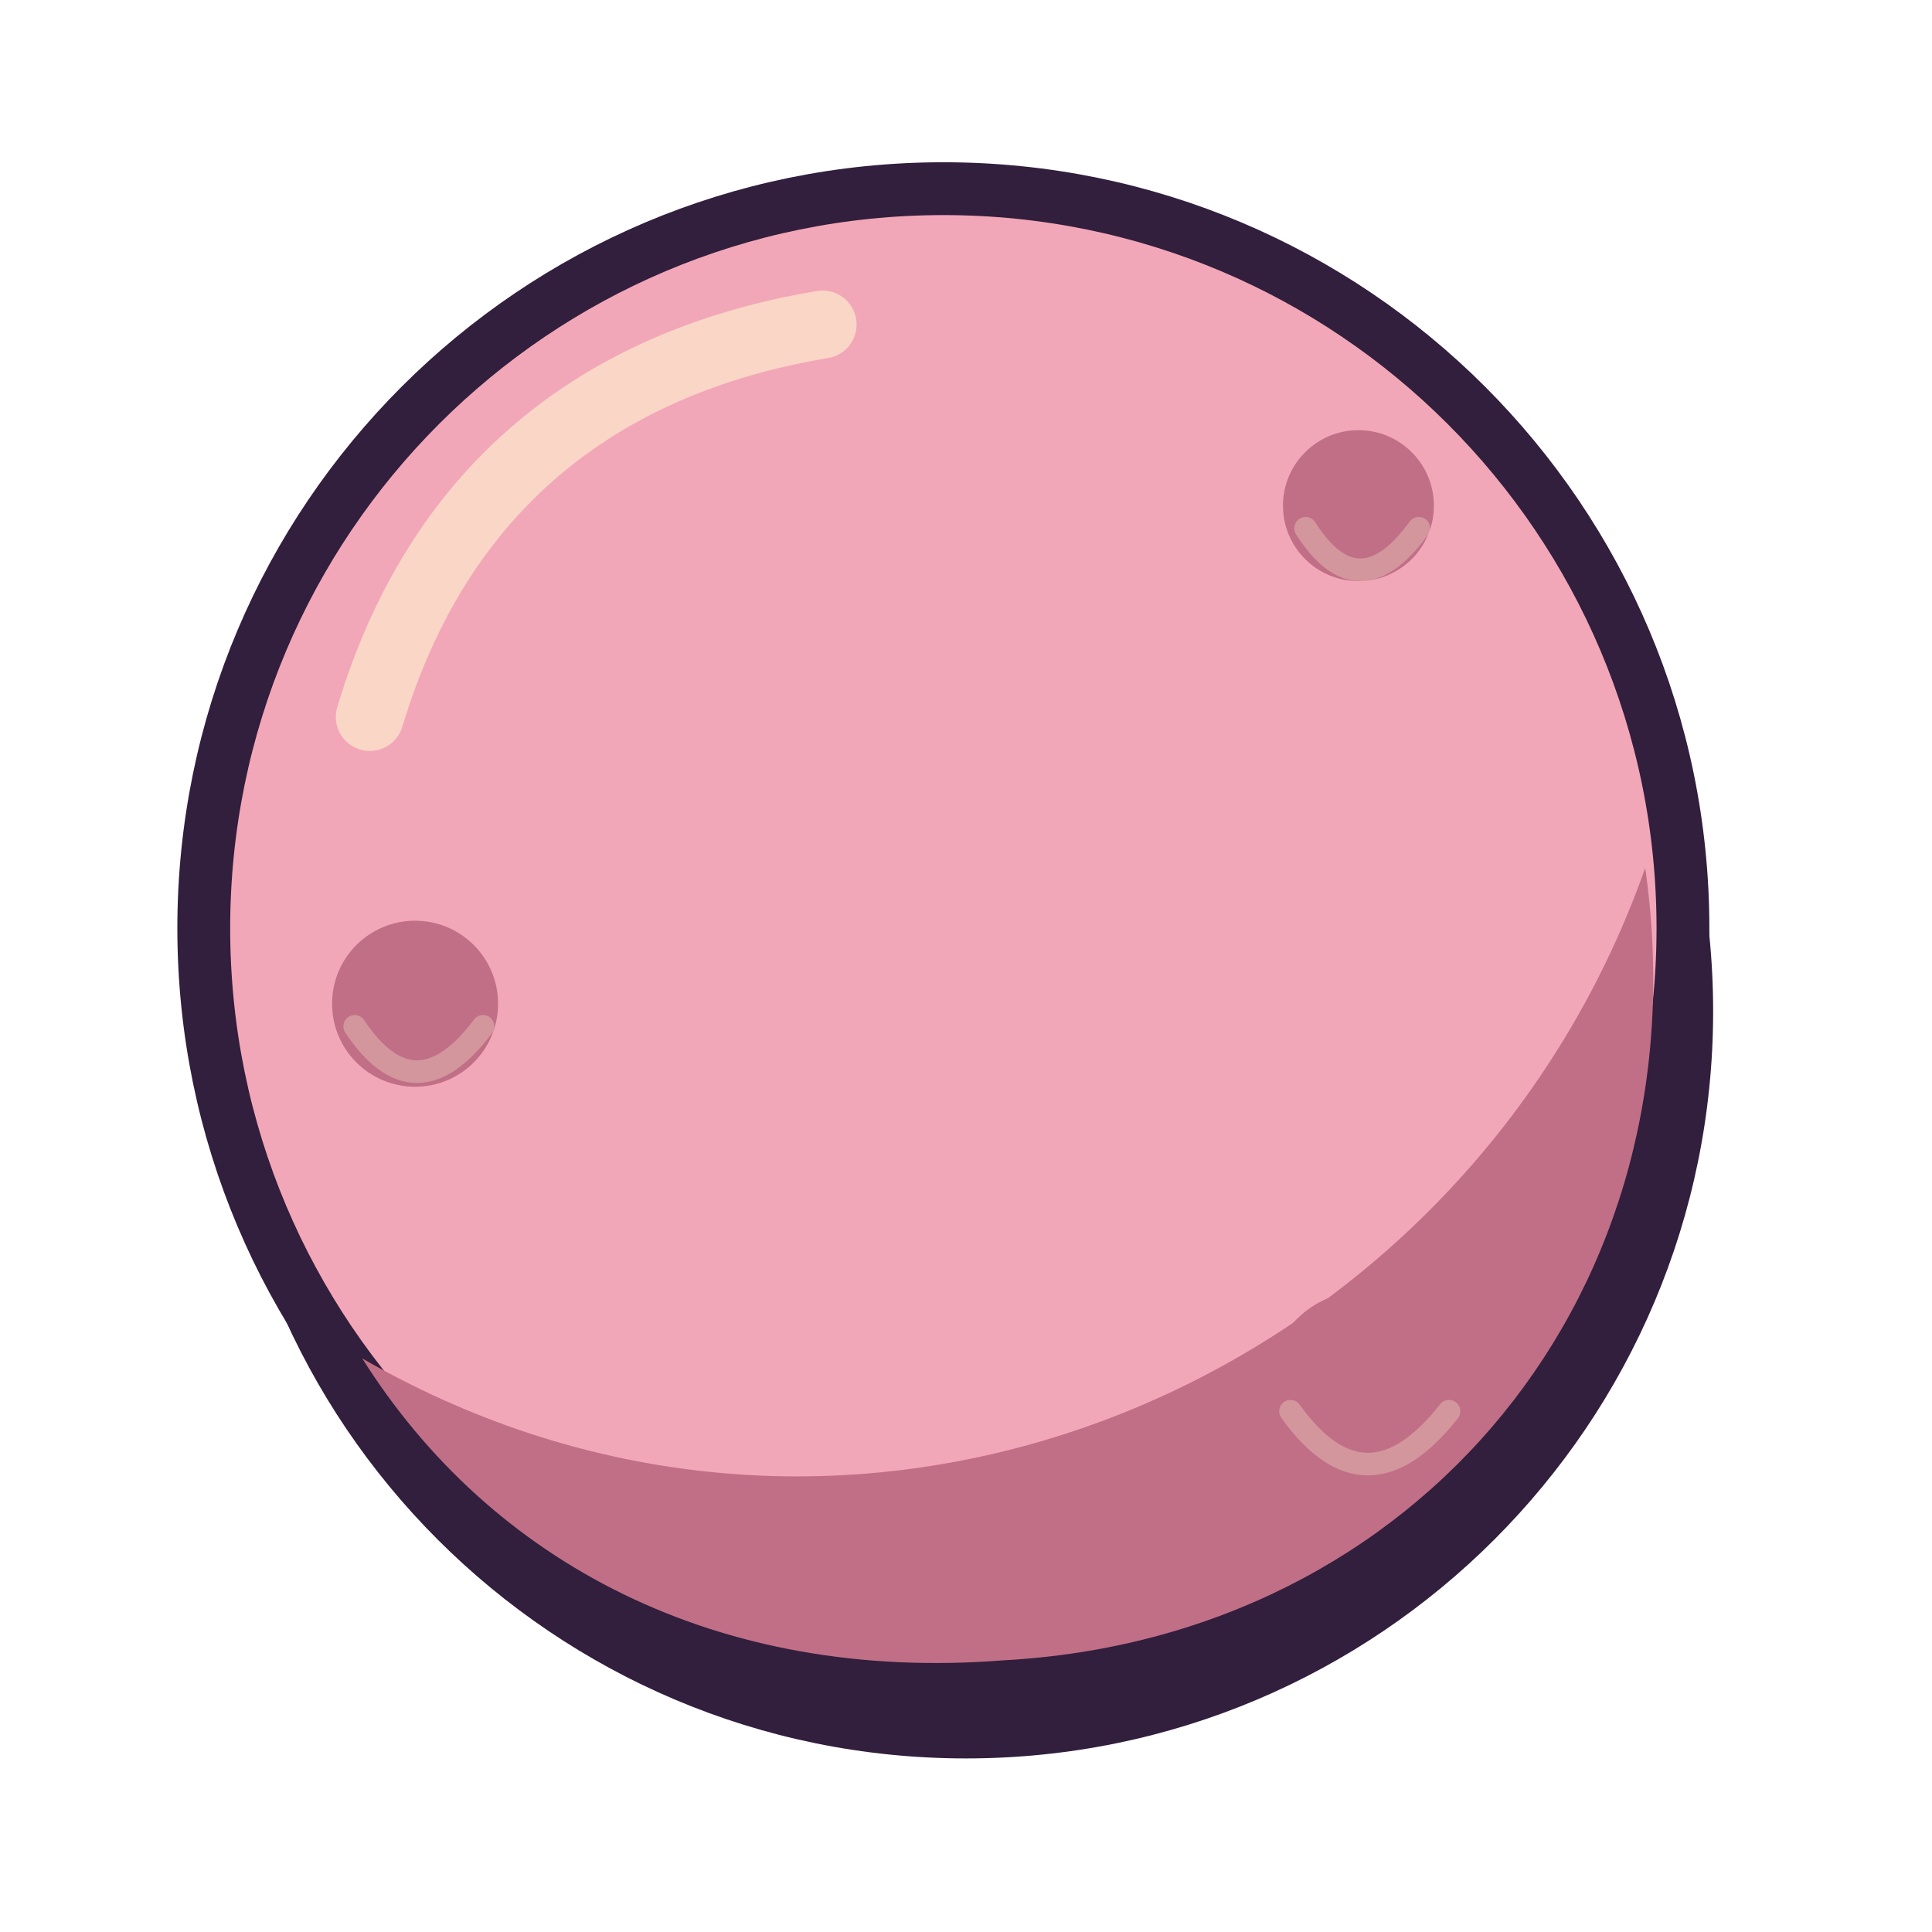
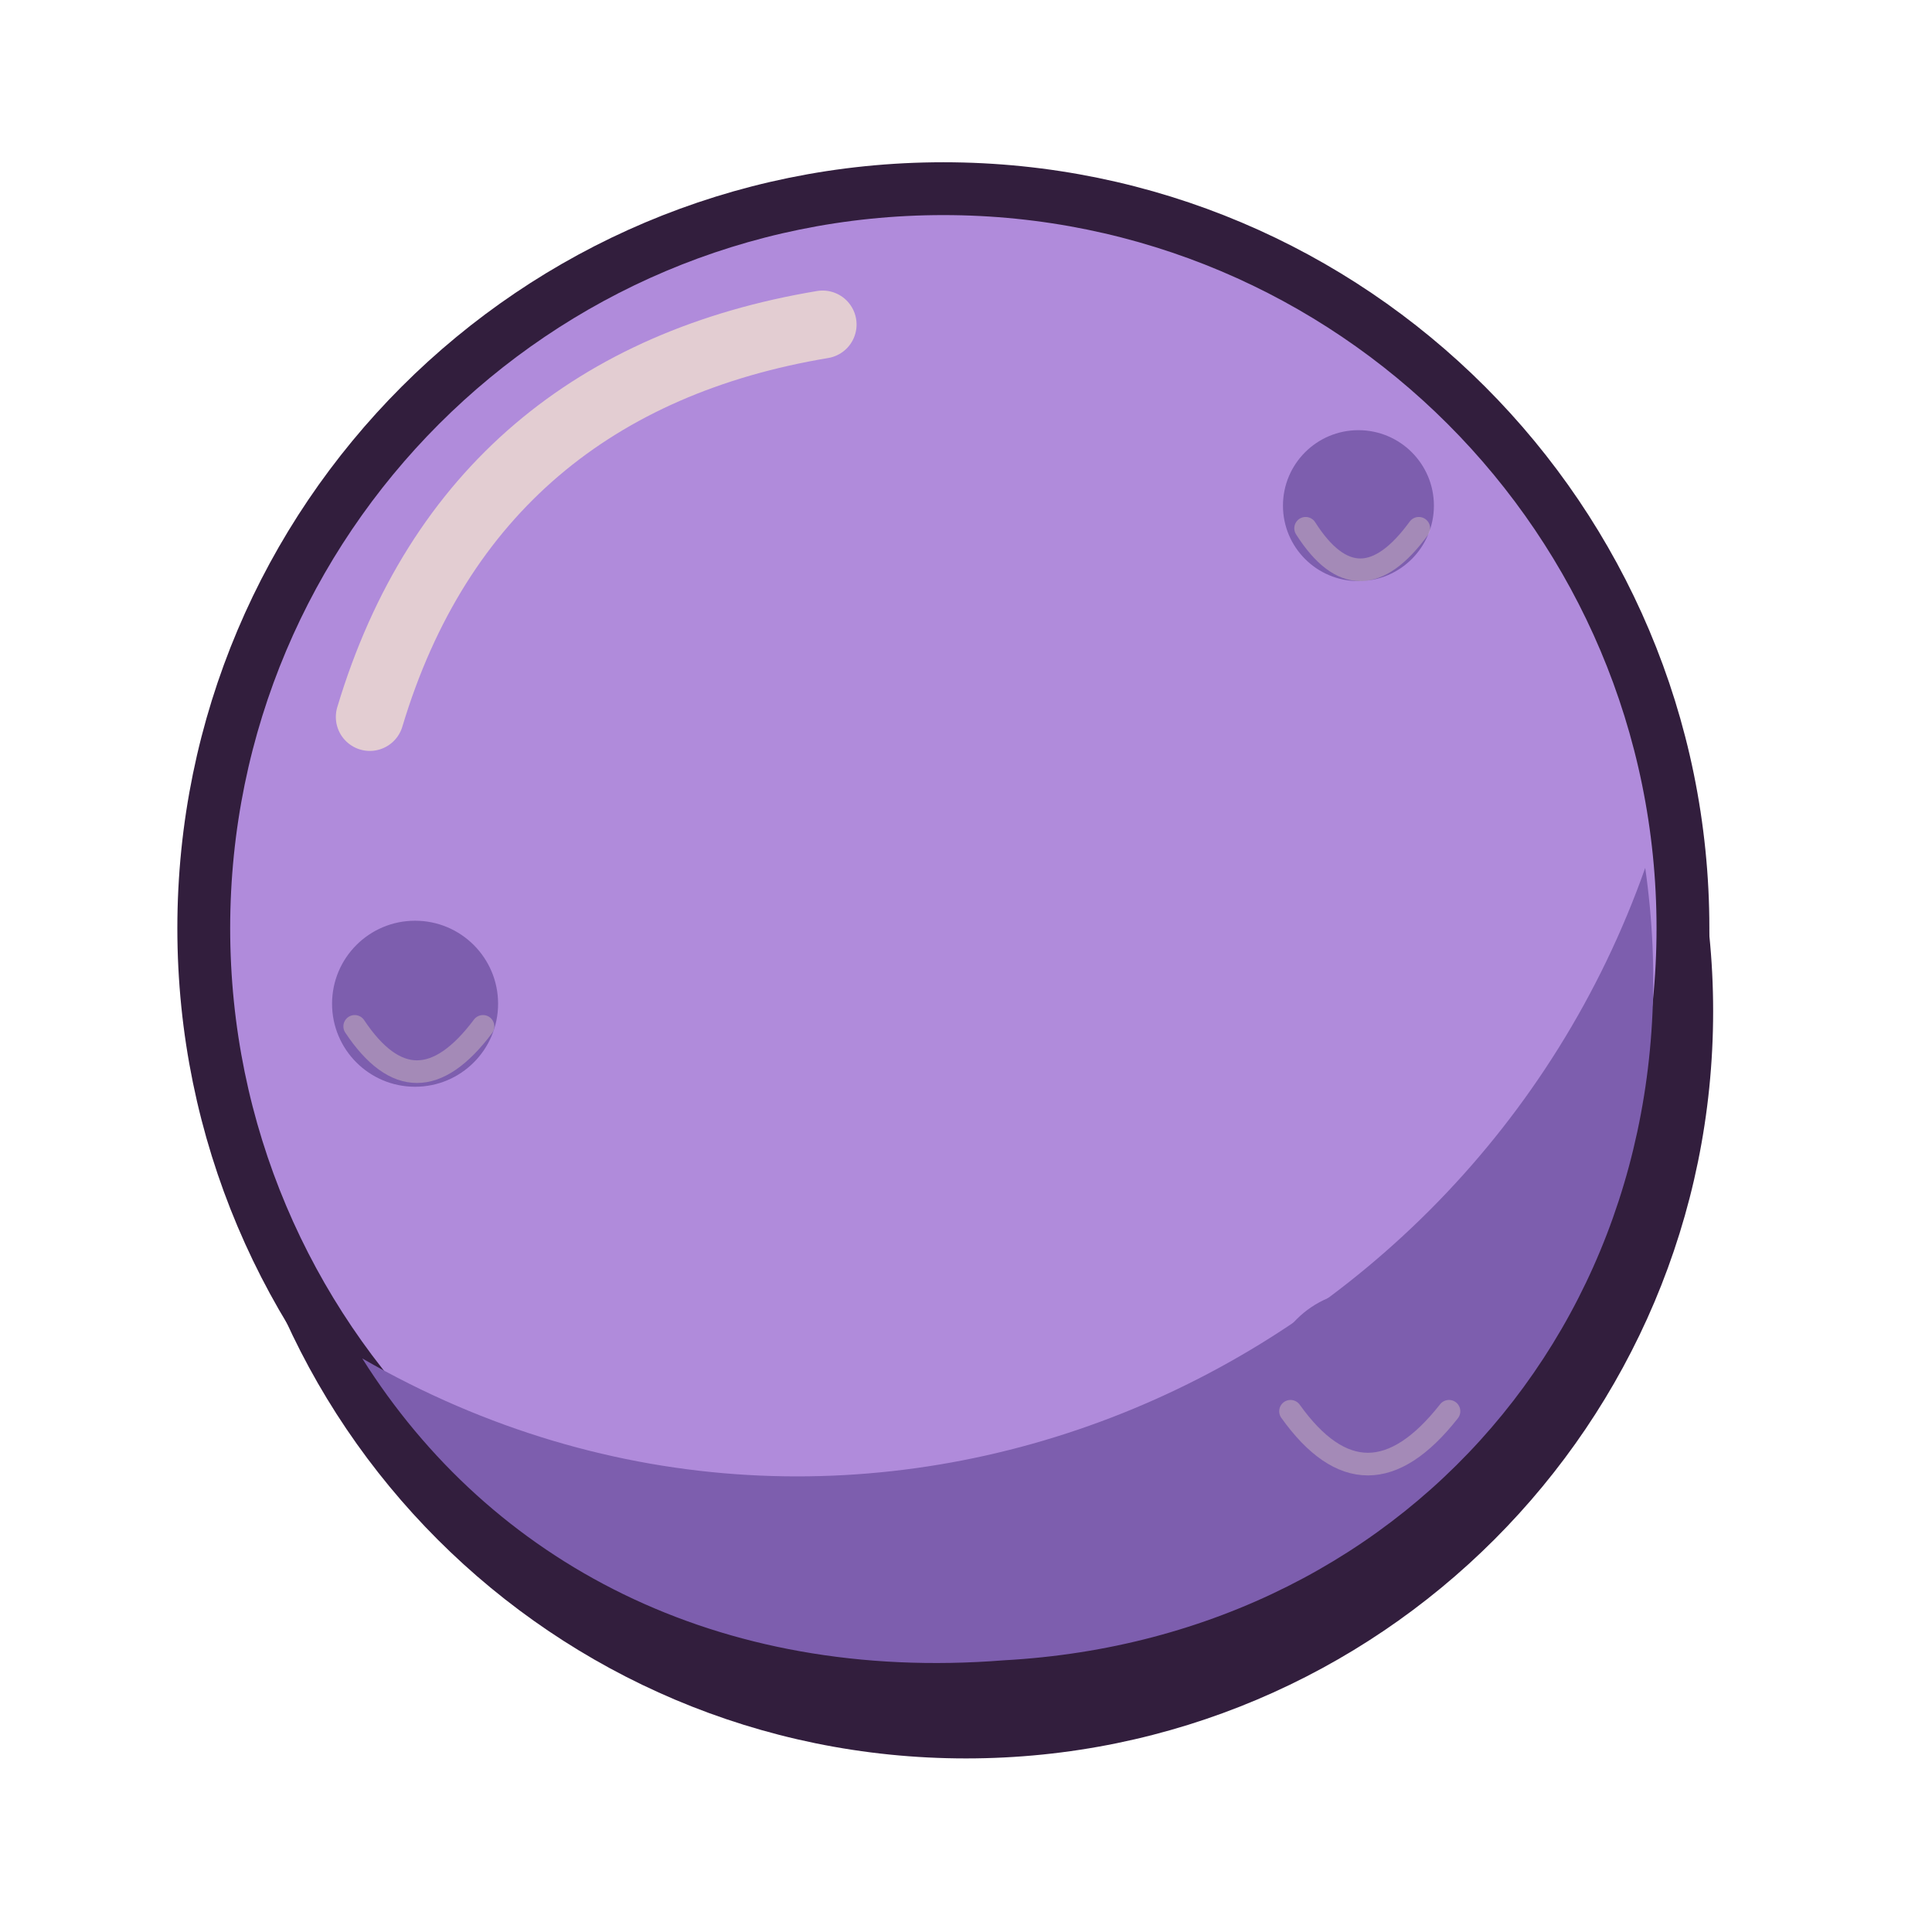
<svg xmlns="http://www.w3.org/2000/svg" width="256" height="256" viewBox="0 0 256 256">
  <circle cx="128" cy="134" r="99" fill="#321e3d" />
-   <circle cx="125" cy="123" r="98" fill="#F2A7B8" stroke="#321e3d" stroke-width="7" />
-   <path d="M48 180C114 218 194 183 218 115C226 171 188 217 133 220C95 223 65 207 48 180Z" fill="#C06F87" />
+   <circle cx="125" cy="123" r="98" fill="#B08BDB" stroke="#321e3d" stroke-width="7" />
+   <path d="M48 180C114 218 194 183 218 115C226 171 188 217 133 220C95 223 65 207 48 180Z" fill="#7D5EAE" />
  <path d="M49 95C58 65 79 48 109 43" fill="none" stroke="#fff0ce" stroke-width="9" stroke-linecap="round" opacity=".65" />
-   <circle cx="55" cy="133" r="11" fill="#C06F87" />
+   <circle cx="55" cy="133" r="11" fill="#7D5EAE" />
  <path d="M47 136Q55 148 64 136" fill="none" stroke="#fff0ce" stroke-width="3" opacity=".3" stroke-linecap="round" />
-   <circle cx="180" cy="67" r="10" fill="#C06F87" />
+   <circle cx="180" cy="67" r="10" fill="#7D5EAE" />
  <path d="M173 70Q180 81 188 70" fill="none" stroke="#fff0ce" stroke-width="3" opacity=".3" stroke-linecap="round" />
-   <circle cx="181" cy="184" r="13" fill="#C06F87" />
+   <circle cx="181" cy="184" r="13" fill="#7D5EAE" />
  <path d="M171 187Q181 201 192 187" fill="none" stroke="#fff0ce" stroke-width="3" opacity=".3" stroke-linecap="round" />
</svg>
